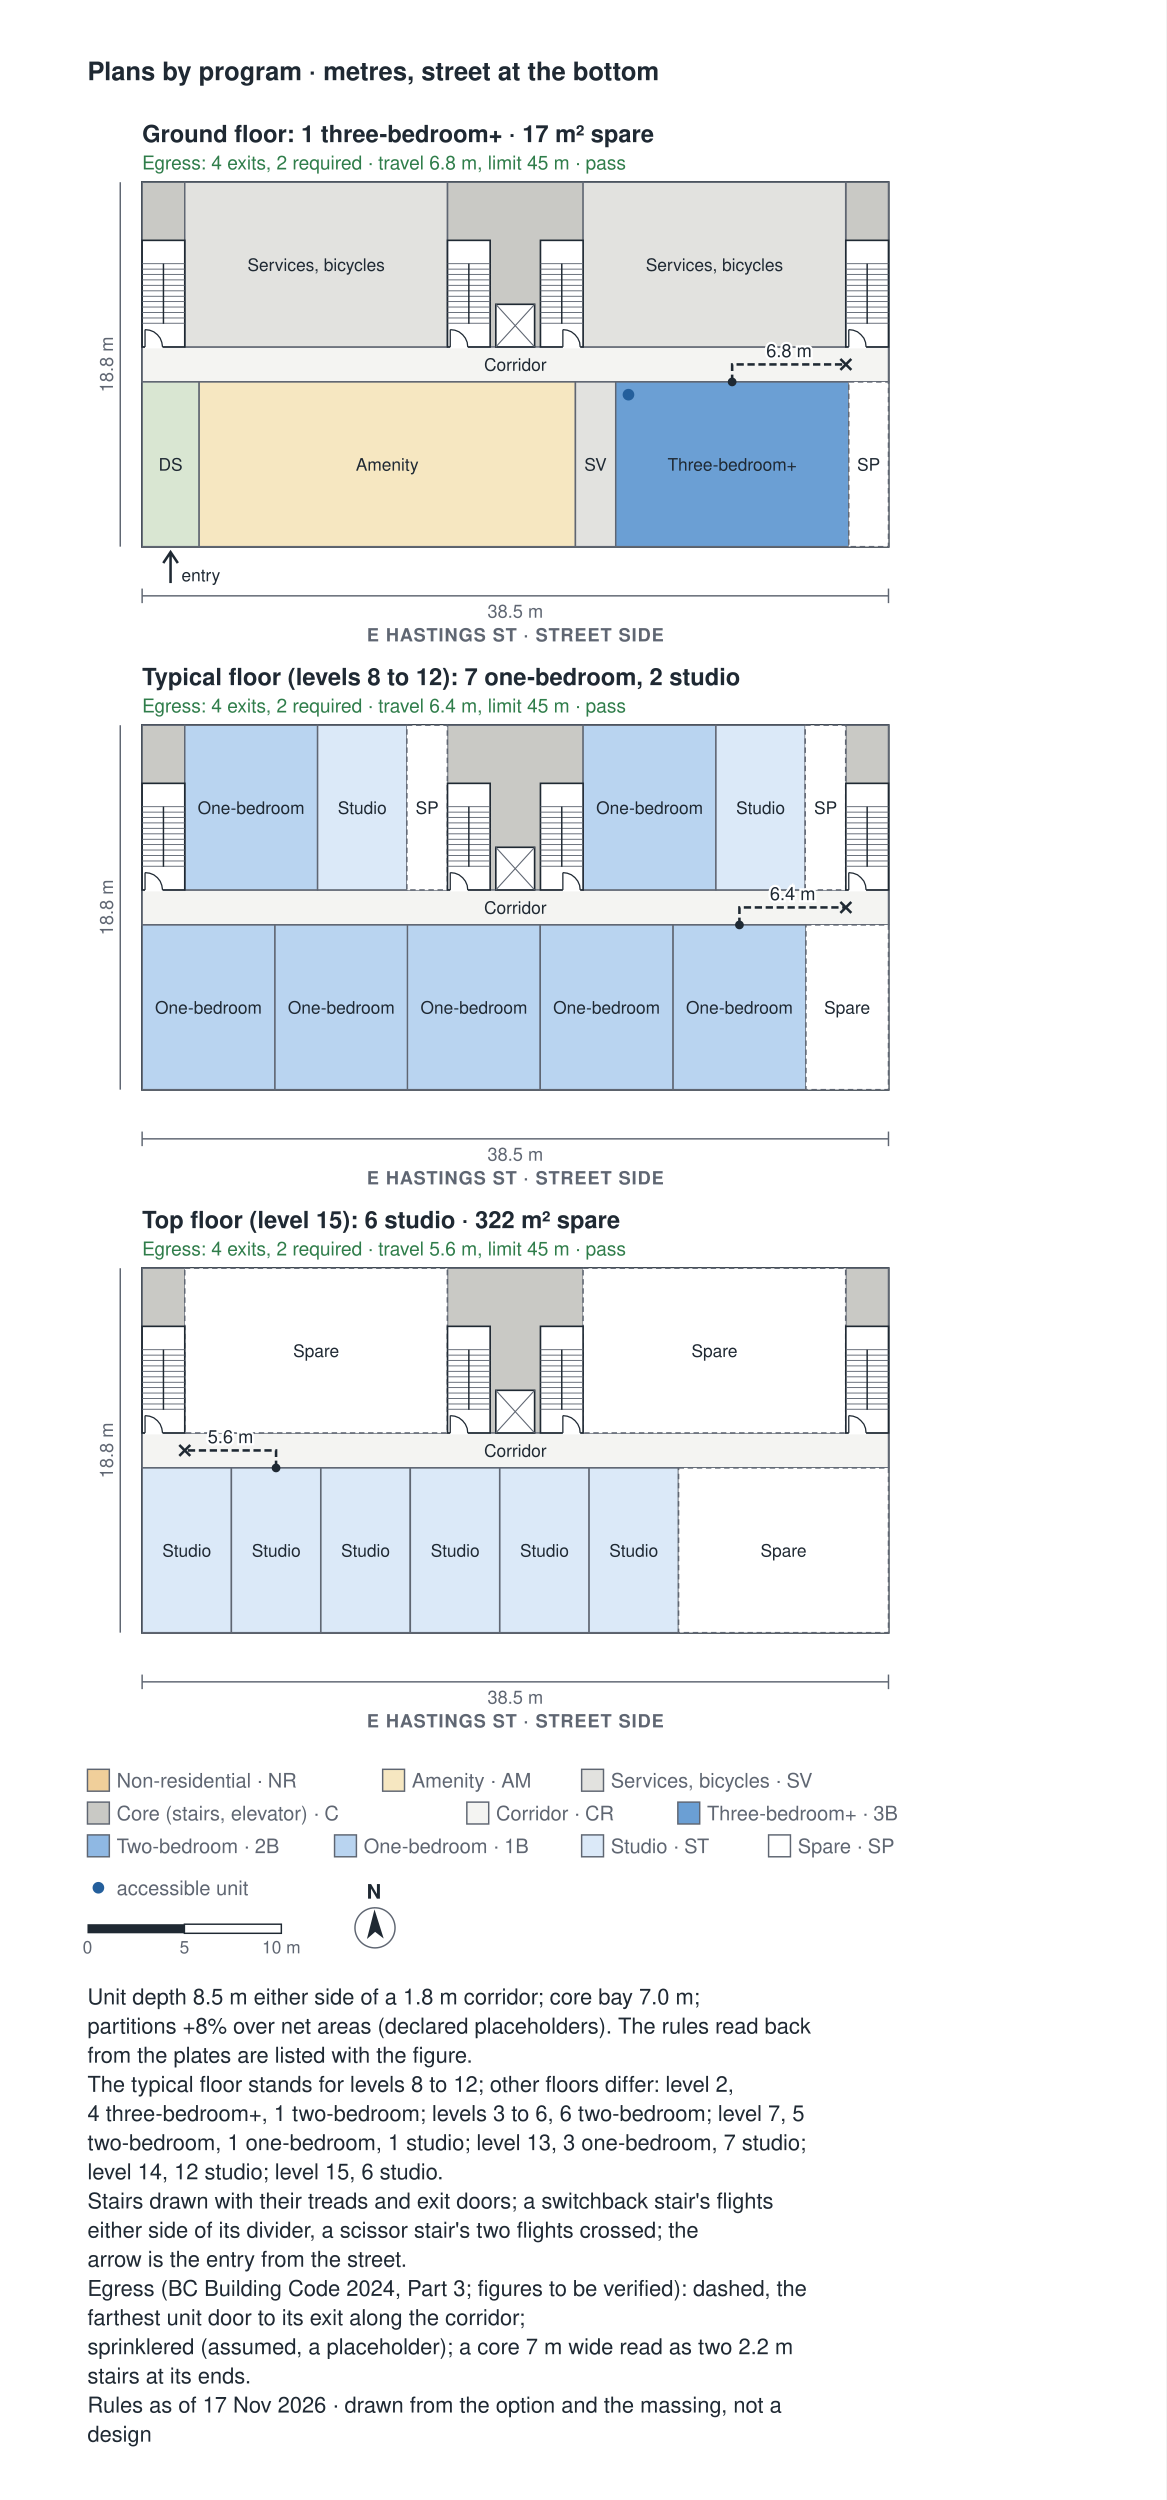
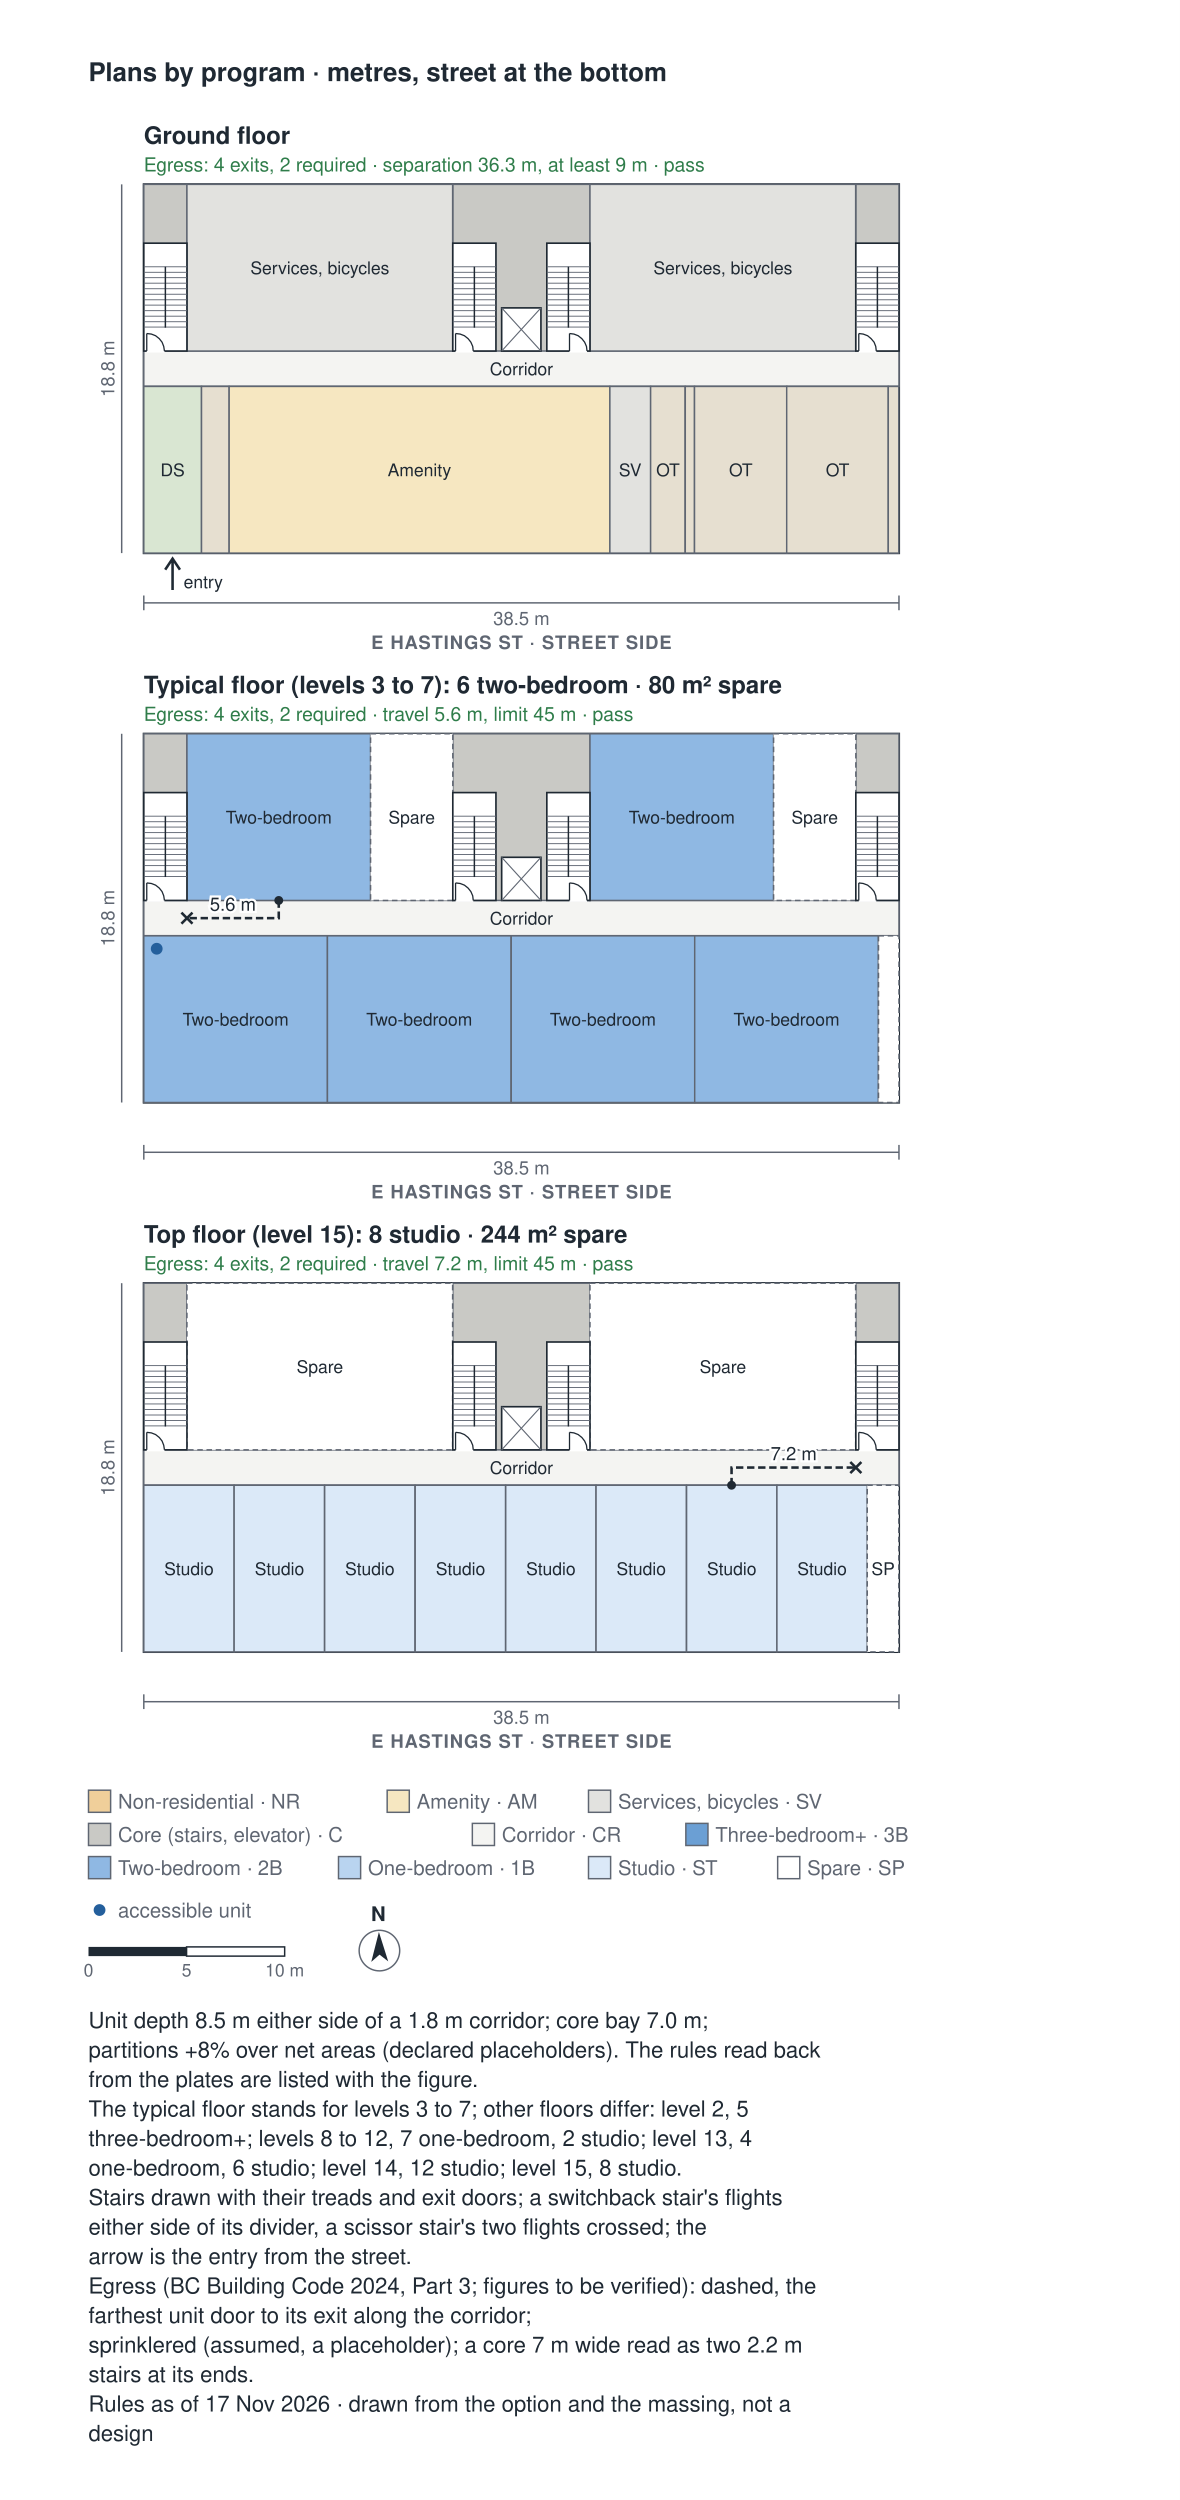
- <svg xmlns="http://www.w3.org/2000/svg" width="640" height="1372" viewBox="0 0 640 1372" font-family="IBM Plex Sans, Helvetica, Arial, sans-serif" font-size="12" fill="#1f2933" role="img" aria-label="Floor plans by program">
+ <svg xmlns="http://www.w3.org/2000/svg" width="640" height="1356" viewBox="0 0 640 1356" font-family="IBM Plex Sans, Helvetica, Arial, sans-serif" font-size="12" fill="#1f2933" role="img" aria-label="Floor plans by program">
  <rect width="100%" height="100%" fill="#ffffff" />
  <text x="48" y="44" font-size="14" font-weight="600">Plans by program · metres, street at the bottom</text>
-   <text x="78.0" y="78.0" font-size="13" font-weight="600">Ground floor: 1 three-bedroom+ · 17 m² spare</text>
-   <text x="78.0" y="93.0" font-size="10.5" fill="#2f7d4a">Egress: 4 exits, 2 required · travel 6.8 m, limit 45 m · pass</text>
+   <text x="78.0" y="78.0" font-size="13" font-weight="600">Ground floor</text>
+   <text x="78.0" y="93.0" font-size="10.5" fill="#2f7d4a">Egress: 4 exits, 2 required · separation 36.3 m, at least 9 m · pass</text>
  <rect x="78.0" y="100.0" width="409.6" height="200.0" fill="#f4f4f2" stroke="#1f2933" stroke-width="1.2" />
  <rect x="78.0" y="100.0" width="23.4" height="109.6" fill="#c9c9c5" stroke="#5f6672" stroke-width="0.8" />
  <rect x="245.6" y="100.0" width="74.5" height="109.6" fill="#c9c9c5" stroke="#5f6672" stroke-width="0.8" />
  <rect x="464.2" y="100.0" width="23.4" height="109.6" fill="#c9c9c5" stroke="#5f6672" stroke-width="0.8" />
  <rect x="78.0" y="190.4" width="409.6" height="19.1" fill="#f4f4f2" stroke="#5f6672" stroke-width="0.8" />
  <rect x="78.0" y="209.6" width="31.3" height="90.4" fill="#d9e6d2" stroke="#5f6672" stroke-width="0.8" />
-   <rect x="109.3" y="209.6" width="206.5" height="90.4" fill="#f6e7c1" stroke="#5f6672" stroke-width="0.8" />
+   <rect x="109.3" y="209.6" width="15.0" height="90.4" fill="#e6dfd0" stroke="#5f6672" stroke-width="0.8" />
+   <rect x="124.3" y="209.6" width="206.5" height="90.4" fill="#f6e7c1" stroke="#5f6672" stroke-width="0.8" />
  <rect x="101.4" y="100.0" width="144.1" height="90.4" fill="#e2e2df" stroke="#5f6672" stroke-width="0.8" />
  <rect x="320.0" y="100.0" width="144.1" height="90.4" fill="#e2e2df" stroke="#5f6672" stroke-width="0.8" />
-   <rect x="315.8" y="209.6" width="22.1" height="90.4" fill="#e2e2df" stroke="#5f6672" stroke-width="0.8" />
-   <rect x="337.9" y="209.6" width="127.9" height="90.4" fill="#6b9fd4" stroke="#5f6672" stroke-width="0.8" />
-   <rect x="465.8" y="209.6" width="21.8" height="90.4" fill="#ffffff" stroke="#5f6672" stroke-width="0.8" stroke-dasharray="3 2" />
+   <rect x="330.8" y="209.6" width="22.1" height="90.4" fill="#e2e2df" stroke="#5f6672" stroke-width="0.8" />
+   <rect x="352.9" y="209.6" width="18.7" height="90.4" fill="#e6dfd0" stroke="#5f6672" stroke-width="0.8" />
+   <rect x="371.7" y="209.6" width="5.0" height="90.4" fill="#e6dfd0" stroke="#5f6672" stroke-width="0.8" />
+   <rect x="376.7" y="209.6" width="50.1" height="90.4" fill="#e6dfd0" stroke="#5f6672" stroke-width="0.8" />
+   <rect x="426.7" y="209.6" width="55.1" height="90.4" fill="#e6dfd0" stroke="#5f6672" stroke-width="0.8" />
+   <rect x="481.8" y="209.6" width="5.7" height="90.4" fill="#e6dfd0" stroke="#5f6672" stroke-width="0.8" />
  <rect x="78.0" y="131.9" width="23.4" height="58.5" fill="#ffffff" stroke="#1f2933" stroke-width="0.9" />
  <path d="M78.0 144.7h23.4M78.0 147.7h23.4M78.0 150.6h23.4M78.0 153.6h23.4M78.0 156.6h23.4M78.0 159.6h23.4M78.0 162.6h23.4M78.0 165.5h23.4M78.0 168.5h23.4M78.0 171.5h23.4M78.0 174.5h23.4M78.0 177.4h23.4" stroke="#5f6672" stroke-width="0.5" fill="none" />
  <line x1="89.7" y1="144.7" x2="89.7" y2="177.7" stroke="#1f2933" stroke-width="0.8" />
  <line x1="79.6" y1="190.4" x2="89.2" y2="190.4" stroke="#ffffff" stroke-width="1.6" />
  <path d="M79.6 180.9L79.6 190.4M89.2 190.4L88.8 187.9L87.9 185.6L86.4 183.7L84.4 182.1L82.1 181.2L79.6 180.9" stroke="#1f2933" stroke-width="0.7" fill="none" />
  <rect x="245.6" y="131.9" width="23.4" height="58.5" fill="#ffffff" stroke="#1f2933" stroke-width="0.9" />
  <path d="M245.6 144.7h23.4M245.6 147.7h23.4M245.6 150.6h23.4M245.6 153.6h23.4M245.6 156.6h23.4M245.6 159.6h23.4M245.6 162.6h23.4M245.6 165.5h23.4M245.6 168.5h23.4M245.6 171.5h23.4M245.6 174.5h23.4M245.6 177.4h23.4" stroke="#5f6672" stroke-width="0.5" fill="none" />
  <line x1="257.3" y1="144.7" x2="257.3" y2="177.7" stroke="#1f2933" stroke-width="0.8" />
  <line x1="247.1" y1="190.4" x2="256.7" y2="190.4" stroke="#ffffff" stroke-width="1.6" />
  <path d="M247.1 180.9L247.1 190.4M256.7 190.4L256.4 187.9L255.4 185.6L253.9 183.7L251.9 182.1L249.6 181.2L247.1 180.9" stroke="#1f2933" stroke-width="0.7" fill="none" />
  <rect x="296.6" y="131.9" width="23.4" height="58.5" fill="#ffffff" stroke="#1f2933" stroke-width="0.9" />
  <path d="M296.6 144.7h23.4M296.6 147.7h23.4M296.6 150.6h23.4M296.6 153.6h23.4M296.6 156.6h23.4M296.6 159.6h23.4M296.6 162.6h23.4M296.6 165.5h23.4M296.6 168.5h23.4M296.6 171.5h23.4M296.6 174.5h23.4M296.6 177.4h23.4" stroke="#5f6672" stroke-width="0.5" fill="none" />
  <line x1="308.3" y1="144.7" x2="308.3" y2="177.7" stroke="#1f2933" stroke-width="0.8" />
  <line x1="308.9" y1="190.4" x2="318.4" y2="190.4" stroke="#ffffff" stroke-width="1.6" />
  <path d="M308.9 180.9L308.9 190.4M318.4 190.4L318.1 187.9L317.1 185.6L315.6 183.7L313.6 182.1L311.3 181.2L308.9 180.9" stroke="#1f2933" stroke-width="0.7" fill="none" />
  <rect x="272.1" y="167.0" width="21.3" height="23.4" fill="#ffffff" stroke="#1f2933" stroke-width="0.9" />
  <path d="M272.1 167.0L293.4 190.4M272.1 190.4L293.4 167.0" stroke="#5f6672" stroke-width="0.6" fill="none" />
  <rect x="464.2" y="131.9" width="23.4" height="58.5" fill="#ffffff" stroke="#1f2933" stroke-width="0.9" />
  <path d="M464.2 144.7h23.4M464.2 147.7h23.4M464.2 150.6h23.4M464.2 153.6h23.4M464.2 156.6h23.4M464.2 159.6h23.4M464.2 162.6h23.4M464.2 165.5h23.4M464.2 168.5h23.4M464.2 171.5h23.4M464.2 174.5h23.4M464.2 177.4h23.4" stroke="#5f6672" stroke-width="0.5" fill="none" />
  <line x1="475.9" y1="144.7" x2="475.9" y2="177.7" stroke="#1f2933" stroke-width="0.8" />
  <line x1="465.8" y1="190.4" x2="475.3" y2="190.4" stroke="#ffffff" stroke-width="1.6" />
  <path d="M465.8 180.9L465.8 190.4M475.3 190.4L475.0 187.9L474.1 185.6L472.5 183.7L470.6 182.1L468.2 181.2L465.8 180.9" stroke="#1f2933" stroke-width="0.7" fill="none" />
  <text x="282.8" y="203.5" font-size="9.5" text-anchor="middle" fill="#1f2933">Corridor</text>
  <text x="93.6" y="258.3" font-size="9.5" text-anchor="middle" fill="#1f2933">DS</text>
-   <text x="212.5" y="258.3" font-size="9.5" text-anchor="middle" fill="#1f2933">Amenity</text>
+   <text x="227.5" y="258.3" font-size="9.5" text-anchor="middle" fill="#1f2933">Amenity</text>
  <text x="173.5" y="148.7" font-size="9.5" text-anchor="middle" fill="#1f2933">Services, bicycles</text>
  <text x="392.1" y="148.7" font-size="9.5" text-anchor="middle" fill="#1f2933">Services, bicycles</text>
-   <text x="326.8" y="258.3" font-size="9.5" text-anchor="middle" fill="#1f2933">SV</text>
-   <circle cx="344.9" cy="216.6" r="3.2" fill="#245f9c" />
-   <text x="401.8" y="258.3" font-size="9.5" text-anchor="middle" fill="#1f2933">Three-bedroom+</text>
-   <text x="476.7" y="258.3" font-size="9.5" text-anchor="middle" fill="#1f2933">SP</text>
-   <polyline points="401.8,209.6 401.8,200.0 464.2,200.0" fill="none" stroke="#1f2933" stroke-width="1.4" stroke-dasharray="4 2" />
-   <circle cx="401.8" cy="209.6" r="2.4" fill="#1f2933" />
-   <path d="M 461.2 197.0 L 467.2 203.0 M 461.2 203.0 L 467.2 197.0" stroke="#1f2933" stroke-width="1.4" />
-   <text x="433.0" y="196.0" font-size="10" text-anchor="middle" fill="#1f2933" stroke="#ffffff" stroke-width="2.5" paint-order="stroke">6.8 m</text>
+   <text x="341.8" y="258.3" font-size="9.5" text-anchor="middle" fill="#1f2933">SV</text>
+   <text x="362.3" y="258.3" font-size="9.5" text-anchor="middle" fill="#1f2933">OT</text>
+   <text x="401.8" y="258.3" font-size="9.5" text-anchor="middle" fill="#1f2933">OT</text>
+   <text x="454.3" y="258.3" font-size="9.5" text-anchor="middle" fill="#1f2933">OT</text>
  <path d="M93.6 320.0V303.0M89.6 309.0L93.6 303.0L97.6 309.0" stroke="#1f2933" stroke-width="1.4" fill="none" />
  <text x="99.6" y="319.0" font-size="9.5" fill="#1f2933">entry</text>
  <path d="M78.0 327.0H487.6M78.0 323.0V331.0M487.6 323.0V331.0" stroke="#5f6672" stroke-width="0.8" fill="none" />
  <text x="282.8" y="339.0" font-size="10" text-anchor="middle" fill="#5f6672">38.5 m</text>
  <text x="282.8" y="352.0" font-size="10" font-weight="600" letter-spacing="0.5" text-anchor="middle" fill="#5f6672">E HASTINGS ST · STREET SIDE</text>
  <line x1="66.0" y1="100.0" x2="66.0" y2="300.0" stroke="#5f6672" stroke-width="0.8" />
  <text x="62.0" y="200.0" font-size="10" text-anchor="middle" fill="#5f6672" transform="rotate(-90 62.0 200.0)">18.8 m</text>
-   <text x="78.0" y="376.0" font-size="13" font-weight="600">Typical floor (levels 8 to 12): 7 one-bedroom, 2 studio</text>
-   <text x="78.0" y="391.0" font-size="10.5" fill="#2f7d4a">Egress: 4 exits, 2 required · travel 6.4 m, limit 45 m · pass</text>
+   <text x="78.0" y="376.0" font-size="13" font-weight="600">Typical floor (levels 3 to 7): 6 two-bedroom · 80 m² spare</text>
+   <text x="78.0" y="391.0" font-size="10.5" fill="#2f7d4a">Egress: 4 exits, 2 required · travel 5.6 m, limit 45 m · pass</text>
  <rect x="78.0" y="398.0" width="409.6" height="200.0" fill="#f4f4f2" stroke="#1f2933" stroke-width="1.2" />
  <rect x="78.0" y="398.0" width="23.4" height="109.6" fill="#c9c9c5" stroke="#5f6672" stroke-width="0.8" />
  <rect x="245.6" y="398.0" width="74.5" height="109.6" fill="#c9c9c5" stroke="#5f6672" stroke-width="0.8" />
  <rect x="464.2" y="398.0" width="23.4" height="109.6" fill="#c9c9c5" stroke="#5f6672" stroke-width="0.8" />
  <rect x="78.0" y="488.4" width="409.6" height="19.1" fill="#f4f4f2" stroke="#5f6672" stroke-width="0.8" />
-   <rect x="78.0" y="507.6" width="72.9" height="90.4" fill="#b9d4f0" stroke="#5f6672" stroke-width="0.8" />
-   <rect x="150.9" y="507.6" width="72.9" height="90.4" fill="#b9d4f0" stroke="#5f6672" stroke-width="0.8" />
-   <rect x="223.6" y="507.6" width="72.9" height="90.4" fill="#b9d4f0" stroke="#5f6672" stroke-width="0.8" />
-   <rect x="296.5" y="507.6" width="72.9" height="90.4" fill="#b9d4f0" stroke="#5f6672" stroke-width="0.8" />
-   <rect x="369.4" y="507.6" width="72.9" height="90.4" fill="#b9d4f0" stroke="#5f6672" stroke-width="0.8" />
-   <rect x="101.4" y="398.0" width="72.9" height="90.4" fill="#b9d4f0" stroke="#5f6672" stroke-width="0.8" />
-   <rect x="320.0" y="398.0" width="72.9" height="90.4" fill="#b9d4f0" stroke="#5f6672" stroke-width="0.8" />
-   <rect x="174.3" y="398.0" width="49.0" height="90.4" fill="#dbe9f8" stroke="#5f6672" stroke-width="0.8" />
-   <rect x="392.9" y="398.0" width="49.0" height="90.4" fill="#dbe9f8" stroke="#5f6672" stroke-width="0.8" />
-   <rect x="442.3" y="507.6" width="45.3" height="90.4" fill="#ffffff" stroke="#5f6672" stroke-width="0.8" stroke-dasharray="3 2" />
-   <rect x="223.3" y="398.0" width="22.2" height="90.4" fill="#ffffff" stroke="#5f6672" stroke-width="0.8" stroke-dasharray="3 2" />
-   <rect x="441.9" y="398.0" width="22.2" height="90.4" fill="#ffffff" stroke="#5f6672" stroke-width="0.8" stroke-dasharray="3 2" />
+   <rect x="78.0" y="507.6" width="99.6" height="90.4" fill="#8fb8e3" stroke="#5f6672" stroke-width="0.8" />
+   <rect x="177.6" y="507.6" width="99.6" height="90.4" fill="#8fb8e3" stroke="#5f6672" stroke-width="0.8" />
+   <rect x="277.3" y="507.6" width="99.6" height="90.4" fill="#8fb8e3" stroke="#5f6672" stroke-width="0.8" />
+   <rect x="376.8" y="507.6" width="99.6" height="90.4" fill="#8fb8e3" stroke="#5f6672" stroke-width="0.8" />
+   <rect x="101.4" y="398.0" width="99.6" height="90.4" fill="#8fb8e3" stroke="#5f6672" stroke-width="0.8" />
+   <rect x="320.0" y="398.0" width="99.6" height="90.4" fill="#8fb8e3" stroke="#5f6672" stroke-width="0.8" />
+   <rect x="476.5" y="507.6" width="11.1" height="90.4" fill="#ffffff" stroke="#5f6672" stroke-width="0.8" stroke-dasharray="3 2" />
+   <rect x="201.0" y="398.0" width="44.6" height="90.4" fill="#ffffff" stroke="#5f6672" stroke-width="0.8" stroke-dasharray="3 2" />
+   <rect x="419.6" y="398.0" width="44.6" height="90.4" fill="#ffffff" stroke="#5f6672" stroke-width="0.8" stroke-dasharray="3 2" />
  <rect x="78.0" y="429.9" width="23.4" height="58.5" fill="#ffffff" stroke="#1f2933" stroke-width="0.9" />
  <path d="M78.0 442.7h23.4M78.0 445.7h23.4M78.0 448.6h23.4M78.0 451.6h23.4M78.0 454.6h23.4M78.0 457.6h23.4M78.0 460.6h23.4M78.0 463.5h23.4M78.0 466.5h23.4M78.0 469.5h23.4M78.0 472.5h23.4M78.0 475.4h23.4" stroke="#5f6672" stroke-width="0.5" fill="none" />
  <line x1="89.7" y1="442.7" x2="89.7" y2="475.7" stroke="#1f2933" stroke-width="0.8" />
  <line x1="79.6" y1="488.4" x2="89.2" y2="488.4" stroke="#ffffff" stroke-width="1.6" />
  <path d="M79.6 478.9L79.6 488.4M89.2 488.4L88.8 485.9L87.9 483.6L86.4 481.7L84.4 480.1L82.1 479.2L79.6 478.9" stroke="#1f2933" stroke-width="0.7" fill="none" />
  <rect x="245.6" y="429.9" width="23.4" height="58.5" fill="#ffffff" stroke="#1f2933" stroke-width="0.9" />
  <path d="M245.6 442.7h23.4M245.6 445.7h23.4M245.6 448.6h23.4M245.6 451.6h23.4M245.6 454.6h23.4M245.6 457.6h23.4M245.6 460.6h23.4M245.6 463.5h23.4M245.6 466.5h23.4M245.6 469.5h23.4M245.6 472.5h23.4M245.6 475.4h23.4" stroke="#5f6672" stroke-width="0.5" fill="none" />
  <line x1="257.3" y1="442.7" x2="257.3" y2="475.7" stroke="#1f2933" stroke-width="0.8" />
  <line x1="247.1" y1="488.4" x2="256.7" y2="488.4" stroke="#ffffff" stroke-width="1.6" />
  <path d="M247.1 478.9L247.1 488.4M256.7 488.4L256.4 485.9L255.4 483.6L253.9 481.7L251.9 480.1L249.6 479.2L247.1 478.9" stroke="#1f2933" stroke-width="0.7" fill="none" />
  <rect x="296.6" y="429.9" width="23.4" height="58.5" fill="#ffffff" stroke="#1f2933" stroke-width="0.9" />
  <path d="M296.6 442.7h23.4M296.6 445.7h23.4M296.6 448.6h23.4M296.6 451.6h23.4M296.6 454.6h23.4M296.6 457.6h23.4M296.6 460.6h23.4M296.6 463.5h23.4M296.6 466.5h23.4M296.6 469.5h23.4M296.6 472.5h23.4M296.6 475.4h23.4" stroke="#5f6672" stroke-width="0.5" fill="none" />
  <line x1="308.3" y1="442.7" x2="308.3" y2="475.7" stroke="#1f2933" stroke-width="0.8" />
  <line x1="308.9" y1="488.4" x2="318.4" y2="488.4" stroke="#ffffff" stroke-width="1.6" />
  <path d="M308.9 478.9L308.9 488.4M318.4 488.4L318.1 485.9L317.1 483.6L315.6 481.7L313.6 480.1L311.3 479.2L308.9 478.9" stroke="#1f2933" stroke-width="0.7" fill="none" />
  <rect x="272.1" y="465.0" width="21.3" height="23.4" fill="#ffffff" stroke="#1f2933" stroke-width="0.9" />
  <path d="M272.1 465.0L293.4 488.4M272.1 488.4L293.4 465.0" stroke="#5f6672" stroke-width="0.6" fill="none" />
  <rect x="464.2" y="429.9" width="23.4" height="58.5" fill="#ffffff" stroke="#1f2933" stroke-width="0.9" />
  <path d="M464.2 442.7h23.4M464.2 445.7h23.4M464.2 448.6h23.4M464.2 451.6h23.4M464.2 454.6h23.4M464.2 457.6h23.4M464.2 460.6h23.4M464.2 463.5h23.4M464.2 466.5h23.4M464.2 469.5h23.4M464.2 472.5h23.4M464.2 475.4h23.4" stroke="#5f6672" stroke-width="0.5" fill="none" />
  <line x1="475.9" y1="442.7" x2="475.9" y2="475.7" stroke="#1f2933" stroke-width="0.8" />
  <line x1="465.8" y1="488.4" x2="475.3" y2="488.4" stroke="#ffffff" stroke-width="1.6" />
  <path d="M465.8 478.9L465.8 488.4M475.3 488.4L475.0 485.9L474.1 483.6L472.5 481.7L470.6 480.1L468.2 479.2L465.8 478.9" stroke="#1f2933" stroke-width="0.7" fill="none" />
  <text x="282.8" y="501.5" font-size="9.5" text-anchor="middle" fill="#1f2933">Corridor</text>
-   <text x="114.4" y="556.3" font-size="9.5" text-anchor="middle" fill="#1f2933">One-bedroom</text>
-   <text x="187.3" y="556.3" font-size="9.5" text-anchor="middle" fill="#1f2933">One-bedroom</text>
-   <text x="260.1" y="556.3" font-size="9.5" text-anchor="middle" fill="#1f2933">One-bedroom</text>
-   <text x="332.9" y="556.3" font-size="9.5" text-anchor="middle" fill="#1f2933">One-bedroom</text>
-   <text x="405.8" y="556.3" font-size="9.5" text-anchor="middle" fill="#1f2933">One-bedroom</text>
-   <text x="137.8" y="446.7" font-size="9.5" text-anchor="middle" fill="#1f2933">One-bedroom</text>
-   <text x="356.5" y="446.7" font-size="9.5" text-anchor="middle" fill="#1f2933">One-bedroom</text>
-   <text x="198.8" y="446.7" font-size="9.5" text-anchor="middle" fill="#1f2933">Studio</text>
-   <text x="417.4" y="446.7" font-size="9.5" text-anchor="middle" fill="#1f2933">Studio</text>
-   <text x="464.9" y="556.3" font-size="9.5" text-anchor="middle" fill="#1f2933">Spare</text>
-   <text x="234.4" y="446.7" font-size="9.5" text-anchor="middle" fill="#1f2933">SP</text>
-   <text x="453.1" y="446.7" font-size="9.5" text-anchor="middle" fill="#1f2933">SP</text>
-   <polyline points="405.8,507.6 405.8,498.0 464.2,498.0" fill="none" stroke="#1f2933" stroke-width="1.4" stroke-dasharray="4 2" />
-   <circle cx="405.8" cy="507.6" r="2.4" fill="#1f2933" />
-   <path d="M 461.2 495.0 L 467.2 501.0 M 461.2 501.0 L 467.2 495.0" stroke="#1f2933" stroke-width="1.4" />
-   <text x="435.0" y="494.0" font-size="10" text-anchor="middle" fill="#1f2933" stroke="#ffffff" stroke-width="2.5" paint-order="stroke">6.4 m</text>
+   <circle cx="85.0" cy="514.6" r="3.2" fill="#245f9c" />
+   <text x="127.8" y="556.3" font-size="9.5" text-anchor="middle" fill="#1f2933">Two-bedroom</text>
+   <text x="227.4" y="556.3" font-size="9.5" text-anchor="middle" fill="#1f2933">Two-bedroom</text>
+   <text x="327.0" y="556.3" font-size="9.5" text-anchor="middle" fill="#1f2933">Two-bedroom</text>
+   <text x="426.6" y="556.3" font-size="9.5" text-anchor="middle" fill="#1f2933">Two-bedroom</text>
+   <text x="151.2" y="446.7" font-size="9.5" text-anchor="middle" fill="#1f2933">Two-bedroom</text>
+   <text x="369.8" y="446.7" font-size="9.5" text-anchor="middle" fill="#1f2933">Two-bedroom</text>
+   <text x="223.3" y="446.7" font-size="9.5" text-anchor="middle" fill="#1f2933">Spare</text>
+   <text x="441.9" y="446.7" font-size="9.5" text-anchor="middle" fill="#1f2933">Spare</text>
+   <polyline points="151.2,488.4 151.2,498.0 101.4,498.0" fill="none" stroke="#1f2933" stroke-width="1.4" stroke-dasharray="4 2" />
+   <circle cx="151.2" cy="488.4" r="2.4" fill="#1f2933" />
+   <path d="M 98.4 495.0 L 104.4 501.0 M 98.4 501.0 L 104.4 495.0" stroke="#1f2933" stroke-width="1.4" />
+   <text x="126.3" y="494.0" font-size="10" text-anchor="middle" fill="#1f2933" stroke="#ffffff" stroke-width="2.5" paint-order="stroke">5.6 m</text>
  <path d="M78.0 625.0H487.6M78.0 621.0V629.0M487.6 621.0V629.0" stroke="#5f6672" stroke-width="0.8" fill="none" />
  <text x="282.8" y="637.0" font-size="10" text-anchor="middle" fill="#5f6672">38.5 m</text>
  <text x="282.8" y="650.0" font-size="10" font-weight="600" letter-spacing="0.5" text-anchor="middle" fill="#5f6672">E HASTINGS ST · STREET SIDE</text>
  <line x1="66.0" y1="398.0" x2="66.0" y2="598.0" stroke="#5f6672" stroke-width="0.8" />
  <text x="62.0" y="498.0" font-size="10" text-anchor="middle" fill="#5f6672" transform="rotate(-90 62.0 498.0)">18.8 m</text>
-   <text x="78.0" y="674.0" font-size="13" font-weight="600">Top floor (level 15): 6 studio · 322 m² spare</text>
-   <text x="78.0" y="689.0" font-size="10.5" fill="#2f7d4a">Egress: 4 exits, 2 required · travel 5.6 m, limit 45 m · pass</text>
+   <text x="78.0" y="674.0" font-size="13" font-weight="600">Top floor (level 15): 8 studio · 244 m² spare</text>
+   <text x="78.0" y="689.0" font-size="10.5" fill="#2f7d4a">Egress: 4 exits, 2 required · travel 7.2 m, limit 45 m · pass</text>
  <rect x="78.0" y="696.0" width="409.6" height="200.0" fill="#f4f4f2" stroke="#1f2933" stroke-width="1.2" />
  <rect x="78.0" y="696.0" width="23.4" height="109.6" fill="#c9c9c5" stroke="#5f6672" stroke-width="0.8" />
  <rect x="245.6" y="696.0" width="74.5" height="109.6" fill="#c9c9c5" stroke="#5f6672" stroke-width="0.8" />
  <rect x="464.2" y="696.0" width="23.4" height="109.6" fill="#c9c9c5" stroke="#5f6672" stroke-width="0.8" />
  <rect x="78.0" y="786.4" width="409.6" height="19.1" fill="#f4f4f2" stroke="#5f6672" stroke-width="0.8" />
  <rect x="78.0" y="805.6" width="49.0" height="90.4" fill="#dbe9f8" stroke="#5f6672" stroke-width="0.8" />
  <rect x="127.0" y="805.6" width="49.0" height="90.4" fill="#dbe9f8" stroke="#5f6672" stroke-width="0.8" />
  <rect x="176.1" y="805.6" width="49.0" height="90.4" fill="#dbe9f8" stroke="#5f6672" stroke-width="0.8" />
  <rect x="225.2" y="805.6" width="49.0" height="90.4" fill="#dbe9f8" stroke="#5f6672" stroke-width="0.8" />
  <rect x="274.3" y="805.6" width="49.0" height="90.4" fill="#dbe9f8" stroke="#5f6672" stroke-width="0.8" />
  <rect x="323.3" y="805.6" width="49.0" height="90.4" fill="#dbe9f8" stroke="#5f6672" stroke-width="0.8" />
-   <rect x="372.4" y="805.6" width="115.2" height="90.4" fill="#ffffff" stroke="#5f6672" stroke-width="0.8" stroke-dasharray="3 2" />
+   <rect x="372.4" y="805.6" width="49.0" height="90.4" fill="#dbe9f8" stroke="#5f6672" stroke-width="0.8" />
+   <rect x="421.4" y="805.6" width="49.0" height="90.4" fill="#dbe9f8" stroke="#5f6672" stroke-width="0.8" />
+   <rect x="470.4" y="805.6" width="17.1" height="90.4" fill="#ffffff" stroke="#5f6672" stroke-width="0.8" stroke-dasharray="3 2" />
  <rect x="101.4" y="696.0" width="144.1" height="90.4" fill="#ffffff" stroke="#5f6672" stroke-width="0.8" stroke-dasharray="3 2" />
  <rect x="320.0" y="696.0" width="144.1" height="90.4" fill="#ffffff" stroke="#5f6672" stroke-width="0.8" stroke-dasharray="3 2" />
  <rect x="78.0" y="727.9" width="23.4" height="58.5" fill="#ffffff" stroke="#1f2933" stroke-width="0.9" />
  <path d="M78.0 740.7h23.4M78.0 743.7h23.4M78.0 746.6h23.4M78.0 749.6h23.4M78.0 752.6h23.4M78.0 755.6h23.4M78.0 758.6h23.4M78.0 761.5h23.4M78.0 764.5h23.4M78.0 767.5h23.4M78.0 770.5h23.4M78.0 773.4h23.4" stroke="#5f6672" stroke-width="0.5" fill="none" />
  <line x1="89.7" y1="740.7" x2="89.7" y2="773.7" stroke="#1f2933" stroke-width="0.8" />
  <line x1="79.6" y1="786.4" x2="89.2" y2="786.4" stroke="#ffffff" stroke-width="1.6" />
  <path d="M79.6 776.9L79.6 786.4M89.2 786.4L88.8 783.9L87.9 781.6L86.4 779.7L84.4 778.1L82.1 777.2L79.6 776.9" stroke="#1f2933" stroke-width="0.7" fill="none" />
  <rect x="245.6" y="727.9" width="23.4" height="58.5" fill="#ffffff" stroke="#1f2933" stroke-width="0.9" />
  <path d="M245.6 740.7h23.4M245.6 743.7h23.4M245.6 746.6h23.4M245.6 749.6h23.4M245.6 752.6h23.4M245.6 755.6h23.4M245.6 758.6h23.4M245.6 761.5h23.4M245.6 764.5h23.4M245.6 767.5h23.4M245.6 770.5h23.4M245.6 773.4h23.4" stroke="#5f6672" stroke-width="0.5" fill="none" />
  <line x1="257.3" y1="740.7" x2="257.3" y2="773.7" stroke="#1f2933" stroke-width="0.8" />
  <line x1="247.1" y1="786.4" x2="256.7" y2="786.4" stroke="#ffffff" stroke-width="1.6" />
  <path d="M247.1 776.9L247.1 786.4M256.7 786.4L256.4 783.9L255.4 781.6L253.9 779.7L251.9 778.1L249.6 777.2L247.1 776.9" stroke="#1f2933" stroke-width="0.7" fill="none" />
  <rect x="296.6" y="727.9" width="23.4" height="58.5" fill="#ffffff" stroke="#1f2933" stroke-width="0.9" />
  <path d="M296.6 740.7h23.4M296.6 743.7h23.4M296.6 746.6h23.4M296.6 749.6h23.4M296.6 752.6h23.4M296.6 755.6h23.4M296.6 758.6h23.4M296.6 761.5h23.4M296.6 764.5h23.4M296.6 767.5h23.4M296.6 770.5h23.4M296.6 773.4h23.4" stroke="#5f6672" stroke-width="0.5" fill="none" />
  <line x1="308.3" y1="740.7" x2="308.3" y2="773.7" stroke="#1f2933" stroke-width="0.8" />
  <line x1="308.9" y1="786.4" x2="318.4" y2="786.4" stroke="#ffffff" stroke-width="1.6" />
  <path d="M308.9 776.9L308.9 786.4M318.4 786.4L318.1 783.9L317.1 781.6L315.6 779.7L313.6 778.1L311.3 777.2L308.9 776.9" stroke="#1f2933" stroke-width="0.7" fill="none" />
  <rect x="272.1" y="763.0" width="21.3" height="23.4" fill="#ffffff" stroke="#1f2933" stroke-width="0.9" />
  <path d="M272.1 763.0L293.4 786.4M272.1 786.4L293.4 763.0" stroke="#5f6672" stroke-width="0.6" fill="none" />
  <rect x="464.2" y="727.9" width="23.4" height="58.5" fill="#ffffff" stroke="#1f2933" stroke-width="0.9" />
  <path d="M464.2 740.7h23.4M464.2 743.7h23.4M464.2 746.6h23.4M464.2 749.6h23.4M464.2 752.6h23.4M464.2 755.6h23.4M464.2 758.6h23.4M464.2 761.5h23.4M464.2 764.5h23.4M464.2 767.5h23.4M464.2 770.5h23.4M464.2 773.4h23.4" stroke="#5f6672" stroke-width="0.5" fill="none" />
  <line x1="475.9" y1="740.7" x2="475.9" y2="773.7" stroke="#1f2933" stroke-width="0.8" />
  <line x1="465.8" y1="786.4" x2="475.3" y2="786.4" stroke="#ffffff" stroke-width="1.6" />
  <path d="M465.8 776.9L465.8 786.4M475.3 786.4L475.0 783.9L474.1 781.6L472.5 779.7L470.6 778.1L468.2 777.2L465.8 776.9" stroke="#1f2933" stroke-width="0.7" fill="none" />
  <text x="282.8" y="799.5" font-size="9.5" text-anchor="middle" fill="#1f2933">Corridor</text>
  <text x="102.5" y="854.3" font-size="9.5" text-anchor="middle" fill="#1f2933">Studio</text>
  <text x="151.6" y="854.3" font-size="9.5" text-anchor="middle" fill="#1f2933">Studio</text>
  <text x="200.6" y="854.3" font-size="9.5" text-anchor="middle" fill="#1f2933">Studio</text>
  <text x="249.8" y="854.3" font-size="9.5" text-anchor="middle" fill="#1f2933">Studio</text>
  <text x="298.8" y="854.3" font-size="9.5" text-anchor="middle" fill="#1f2933">Studio</text>
  <text x="347.8" y="854.3" font-size="9.5" text-anchor="middle" fill="#1f2933">Studio</text>
-   <text x="430.0" y="854.3" font-size="9.5" text-anchor="middle" fill="#1f2933">Spare</text>
+   <text x="396.9" y="854.3" font-size="9.5" text-anchor="middle" fill="#1f2933">Studio</text>
+   <text x="445.9" y="854.3" font-size="9.5" text-anchor="middle" fill="#1f2933">Studio</text>
+   <text x="479.0" y="854.3" font-size="9.5" text-anchor="middle" fill="#1f2933">SP</text>
  <text x="173.5" y="744.7" font-size="9.5" text-anchor="middle" fill="#1f2933">Spare</text>
  <text x="392.1" y="744.7" font-size="9.5" text-anchor="middle" fill="#1f2933">Spare</text>
-   <polyline points="151.5,805.6 151.5,796.0 101.4,796.0" fill="none" stroke="#1f2933" stroke-width="1.4" stroke-dasharray="4 2" />
-   <circle cx="151.5" cy="805.6" r="2.4" fill="#1f2933" />
-   <path d="M 98.4 793.0 L 104.4 799.0 M 98.4 799.0 L 104.4 793.0" stroke="#1f2933" stroke-width="1.4" />
-   <text x="126.5" y="792.0" font-size="10" text-anchor="middle" fill="#1f2933" stroke="#ffffff" stroke-width="2.5" paint-order="stroke">5.6 m</text>
+   <polyline points="396.8,805.6 396.8,796.0 464.2,796.0" fill="none" stroke="#1f2933" stroke-width="1.4" stroke-dasharray="4 2" />
+   <circle cx="396.8" cy="805.6" r="2.4" fill="#1f2933" />
+   <path d="M 461.2 793.0 L 467.2 799.0 M 461.2 799.0 L 467.2 793.0" stroke="#1f2933" stroke-width="1.4" />
+   <text x="430.5" y="792.0" font-size="10" text-anchor="middle" fill="#1f2933" stroke="#ffffff" stroke-width="2.5" paint-order="stroke">7.2 m</text>
  <path d="M78.0 923.0H487.6M78.0 919.0V927.0M487.6 919.0V927.0" stroke="#5f6672" stroke-width="0.8" fill="none" />
  <text x="282.8" y="935.0" font-size="10" text-anchor="middle" fill="#5f6672">38.5 m</text>
  <text x="282.8" y="948.0" font-size="10" font-weight="600" letter-spacing="0.5" text-anchor="middle" fill="#5f6672">E HASTINGS ST · STREET SIDE</text>
  <line x1="66.0" y1="696.0" x2="66.0" y2="896.0" stroke="#5f6672" stroke-width="0.8" />
  <text x="62.0" y="796.0" font-size="10" text-anchor="middle" fill="#5f6672" transform="rotate(-90 62.0 796.0)">18.8 m</text>
  <g transform="translate(0.0 980.0)">
    <rect x="48.0" y="-9.0" width="12" height="12" fill="#f0cf9a" stroke="#5f6672" stroke-width="0.8" />
    <text x="64.0" y="1.0" fill="#5f6672" font-size="11">Non-residential · NR</text>
    <rect x="210.0" y="-9.0" width="12" height="12" fill="#f6e7c1" stroke="#5f6672" stroke-width="0.8" />
    <text x="226.0" y="1.0" fill="#5f6672" font-size="11">Amenity · AM</text>
    <rect x="319.2" y="-9.0" width="12" height="12" fill="#e2e2df" stroke="#5f6672" stroke-width="0.8" />
    <text x="335.2" y="1.0" fill="#5f6672" font-size="11">Services, bicycles · SV</text>
    <rect x="48.0" y="9.0" width="12" height="12" fill="#c9c9c5" stroke="#5f6672" stroke-width="0.8" />
    <text x="64.0" y="19.0" fill="#5f6672" font-size="11">Core (stairs, elevator) · C</text>
    <rect x="256.2" y="9.0" width="12" height="12" fill="#f4f4f2" stroke="#5f6672" stroke-width="0.8" />
    <text x="272.2" y="19.0" fill="#5f6672" font-size="11">Corridor · CR</text>
    <rect x="372.0" y="9.0" width="12" height="12" fill="#6b9fd4" stroke="#5f6672" stroke-width="0.8" />
    <text x="388.0" y="19.0" fill="#5f6672" font-size="11">Three-bedroom+ · 3B</text>
    <rect x="48.0" y="27.0" width="12" height="12" fill="#8fb8e3" stroke="#5f6672" stroke-width="0.8" />
    <text x="64.0" y="37.0" fill="#5f6672" font-size="11">Two-bedroom · 2B</text>
    <rect x="183.6" y="27.0" width="12" height="12" fill="#b9d4f0" stroke="#5f6672" stroke-width="0.8" />
    <text x="199.6" y="37.0" fill="#5f6672" font-size="11">One-bedroom · 1B</text>
    <rect x="319.2" y="27.0" width="12" height="12" fill="#dbe9f8" stroke="#5f6672" stroke-width="0.8" />
    <text x="335.2" y="37.0" fill="#5f6672" font-size="11">Studio · ST</text>
    <rect x="421.8" y="27.0" width="12" height="12" fill="#ffffff" stroke="#5f6672" stroke-width="0.8" />
    <text x="437.8" y="37.0" fill="#5f6672" font-size="11">Spare · SP</text>
  </g>
  <circle cx="54" cy="1036.0" r="3.2" fill="#245f9c" />
  <text x="64" y="1040.0" font-size="11" fill="#5f6672">accessible unit</text>
  <rect x="48.0" y="1056.0" width="53.2" height="5" fill="#1f2933" />
  <rect x="101.2" y="1056.0" width="53.2" height="5" fill="#ffffff" stroke="#1f2933" stroke-width="0.8" />
  <text x="48.0" y="1072.0" font-size="9.5" text-anchor="middle" fill="#5f6672">0</text>
  <text x="101.2" y="1072.0" font-size="9.5" text-anchor="middle" fill="#5f6672">5</text>
  <text x="154.4" y="1072.0" font-size="9.5" text-anchor="middle" fill="#5f6672">10 m</text>
  <g transform="rotate(-1.6 205.8 1058.0)">
    <circle cx="205.8" cy="1058.0" r="11.0" fill="#ffffff" stroke="#5f6672" stroke-width="0.8" />
    <polygon points="205.8,1047.9 210.4,1064.0 205.8,1060.2 201.2,1064.0" fill="#1f2933" />
  </g>
  <text x="205.2" y="1042.0" font-size="11" font-weight="600" text-anchor="middle" fill="#1f2933">N</text>
  <text x="48.0" y="1100.0" font-size="12" fill="#1f2933">Unit depth 8.5 m either side of a 1.8 m corridor; core bay 7.0 m;</text>
  <text x="48.0" y="1116.0" font-size="12" fill="#1f2933">partitions +8% over net areas (declared placeholders). The rules read back</text>
  <text x="48.0" y="1132.0" font-size="12" fill="#1f2933">from the plates are listed with the figure.</text>
-   <text x="48.0" y="1148.0" font-size="12" fill="#1f2933">The typical floor stands for levels 8 to 12; other floors differ: level 2,</text>
-   <text x="48.0" y="1164.0" font-size="12" fill="#1f2933">4 three-bedroom+, 1 two-bedroom; levels 3 to 6, 6 two-bedroom; level 7, 5</text>
-   <text x="48.0" y="1180.0" font-size="12" fill="#1f2933">two-bedroom, 1 one-bedroom, 1 studio; level 13, 3 one-bedroom, 7 studio;</text>
-   <text x="48.0" y="1196.0" font-size="12" fill="#1f2933">level 14, 12 studio; level 15, 6 studio.</text>
-   <text x="48.0" y="1212.0" font-size="12" fill="#1f2933">Stairs drawn with their treads and exit doors; a switchback stair's flights</text>
-   <text x="48.0" y="1228.0" font-size="12" fill="#1f2933">either side of its divider, a scissor stair's two flights crossed; the</text>
-   <text x="48.0" y="1244.0" font-size="12" fill="#1f2933">arrow is the entry from the street.</text>
-   <text x="48.0" y="1260.0" font-size="12" fill="#1f2933">Egress (BC Building Code 2024, Part 3; figures to be verified): dashed, the</text>
-   <text x="48.0" y="1276.0" font-size="12" fill="#1f2933">farthest unit door to its exit along the corridor;</text>
-   <text x="48.0" y="1292.0" font-size="12" fill="#1f2933">sprinklered (assumed, a placeholder); a core 7 m wide read as two 2.2 m</text>
-   <text x="48.0" y="1308.0" font-size="12" fill="#1f2933">stairs at its ends.</text>
-   <text x="48.0" y="1324.0" font-size="12" fill="#1f2933">Rules as of 17 Nov 2026 · drawn from the option and the massing, not a</text>
-   <text x="48.0" y="1340.0" font-size="12" fill="#1f2933">design</text>
+   <text x="48.0" y="1148.0" font-size="12" fill="#1f2933">The typical floor stands for levels 3 to 7; other floors differ: level 2, 5</text>
+   <text x="48.0" y="1164.0" font-size="12" fill="#1f2933">three-bedroom+; levels 8 to 12, 7 one-bedroom, 2 studio; level 13, 4</text>
+   <text x="48.0" y="1180.0" font-size="12" fill="#1f2933">one-bedroom, 6 studio; level 14, 12 studio; level 15, 8 studio.</text>
+   <text x="48.0" y="1196.0" font-size="12" fill="#1f2933">Stairs drawn with their treads and exit doors; a switchback stair's flights</text>
+   <text x="48.0" y="1212.0" font-size="12" fill="#1f2933">either side of its divider, a scissor stair's two flights crossed; the</text>
+   <text x="48.0" y="1228.0" font-size="12" fill="#1f2933">arrow is the entry from the street.</text>
+   <text x="48.0" y="1244.0" font-size="12" fill="#1f2933">Egress (BC Building Code 2024, Part 3; figures to be verified): dashed, the</text>
+   <text x="48.0" y="1260.0" font-size="12" fill="#1f2933">farthest unit door to its exit along the corridor;</text>
+   <text x="48.0" y="1276.0" font-size="12" fill="#1f2933">sprinklered (assumed, a placeholder); a core 7 m wide read as two 2.2 m</text>
+   <text x="48.0" y="1292.0" font-size="12" fill="#1f2933">stairs at its ends.</text>
+   <text x="48.0" y="1308.0" font-size="12" fill="#1f2933">Rules as of 17 Nov 2026 · drawn from the option and the massing, not a</text>
+   <text x="48.0" y="1324.0" font-size="12" fill="#1f2933">design</text>
</svg>
